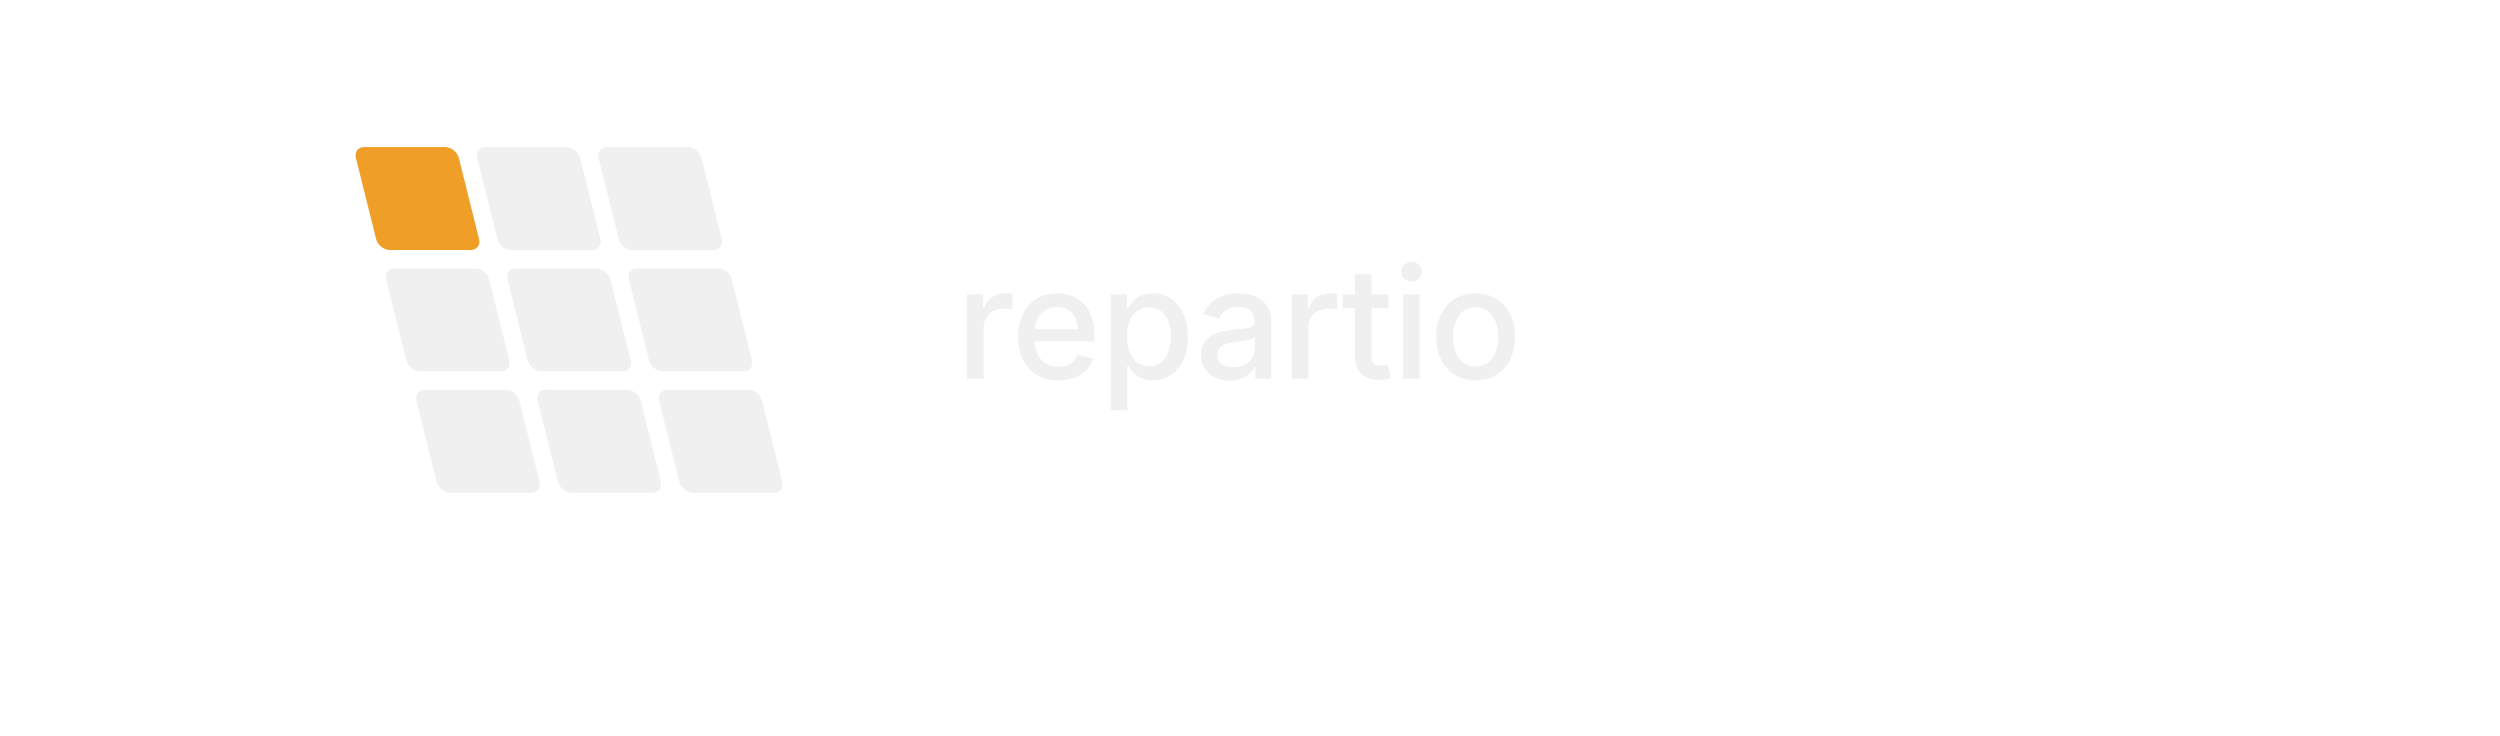
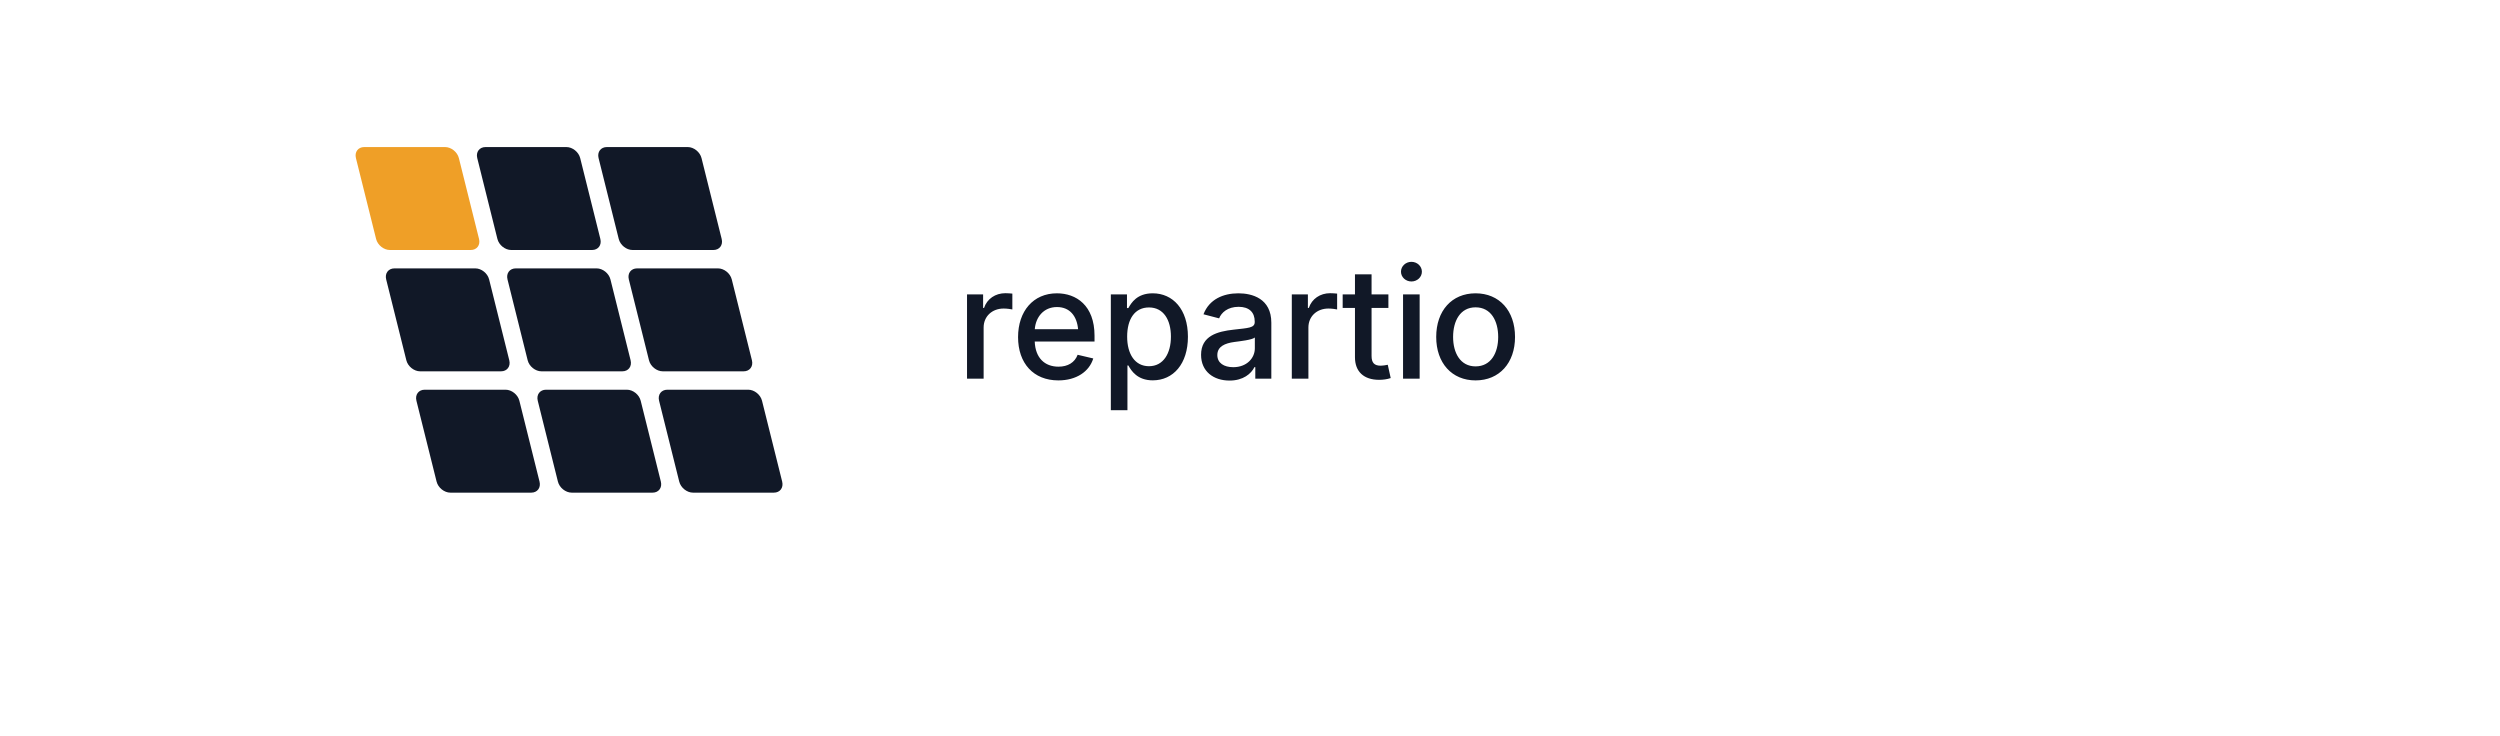
<svg xmlns="http://www.w3.org/2000/svg" width="100%" viewBox="0 0 680 200" role="img">
  <g transform="translate(120, 40)">
    <g transform="translate(0,96) skewX(14) translate(0,-96)">
      <rect x="0" y="0" width="28" height="28" rx="3" fill="#EF9F27" />
-       <rect x="33" y="0" width="28" height="28" rx="3" fill="#f0f0f0" />
-       <rect x="66" y="0" width="28" height="28" rx="3" fill="#f0f0f0" />
-       <rect x="0" y="33" width="28" height="28" rx="3" fill="#f0f0f0" />
-       <rect x="33" y="33" width="28" height="28" rx="3" fill="#f0f0f0" />
-       <rect x="66" y="33" width="28" height="28" rx="3" fill="#f0f0f0" />
-       <rect x="0" y="66" width="28" height="28" rx="3" fill="#f0f0f0" />
-       <rect x="33" y="66" width="28" height="28" rx="3" fill="#f0f0f0" />
-       <rect x="66" y="66" width="28" height="28" rx="3" fill="#f0f0f0" />
+       <rect x="33" y="0" width="28" height="28" rx="3" fill="#111827" />
+       <rect x="66" y="0" width="28" height="28" rx="3" fill="#111827" />
+       <rect x="0" y="33" width="28" height="28" rx="3" fill="#111827" />
+       <rect x="33" y="33" width="28" height="28" rx="3" fill="#111827" />
+       <rect x="66" y="33" width="28" height="28" rx="3" fill="#111827" />
+       <rect x="0" y="66" width="28" height="28" rx="3" fill="#111827" />
+       <rect x="33" y="66" width="28" height="28" rx="3" fill="#111827" />
+       <rect x="66" y="66" width="28" height="28" rx="3" fill="#111827" />
    </g>
  </g>
-   <text x="260" y="103" font-family="'Anthropic Sans', -apple-system, BlinkMacSystemFont, 'Segoe UI', sans-serif" font-size="42" font-weight="500" fill="#f0f0f0" letter-spacing="-0.5px">repartio</text>
+   <text x="260" y="103" font-family="-apple-system, BlinkMacSystemFont, 'Segoe UI', sans-serif" font-size="42" font-weight="500" fill="#111827" letter-spacing="-0.5px">repartio</text>
</svg>
